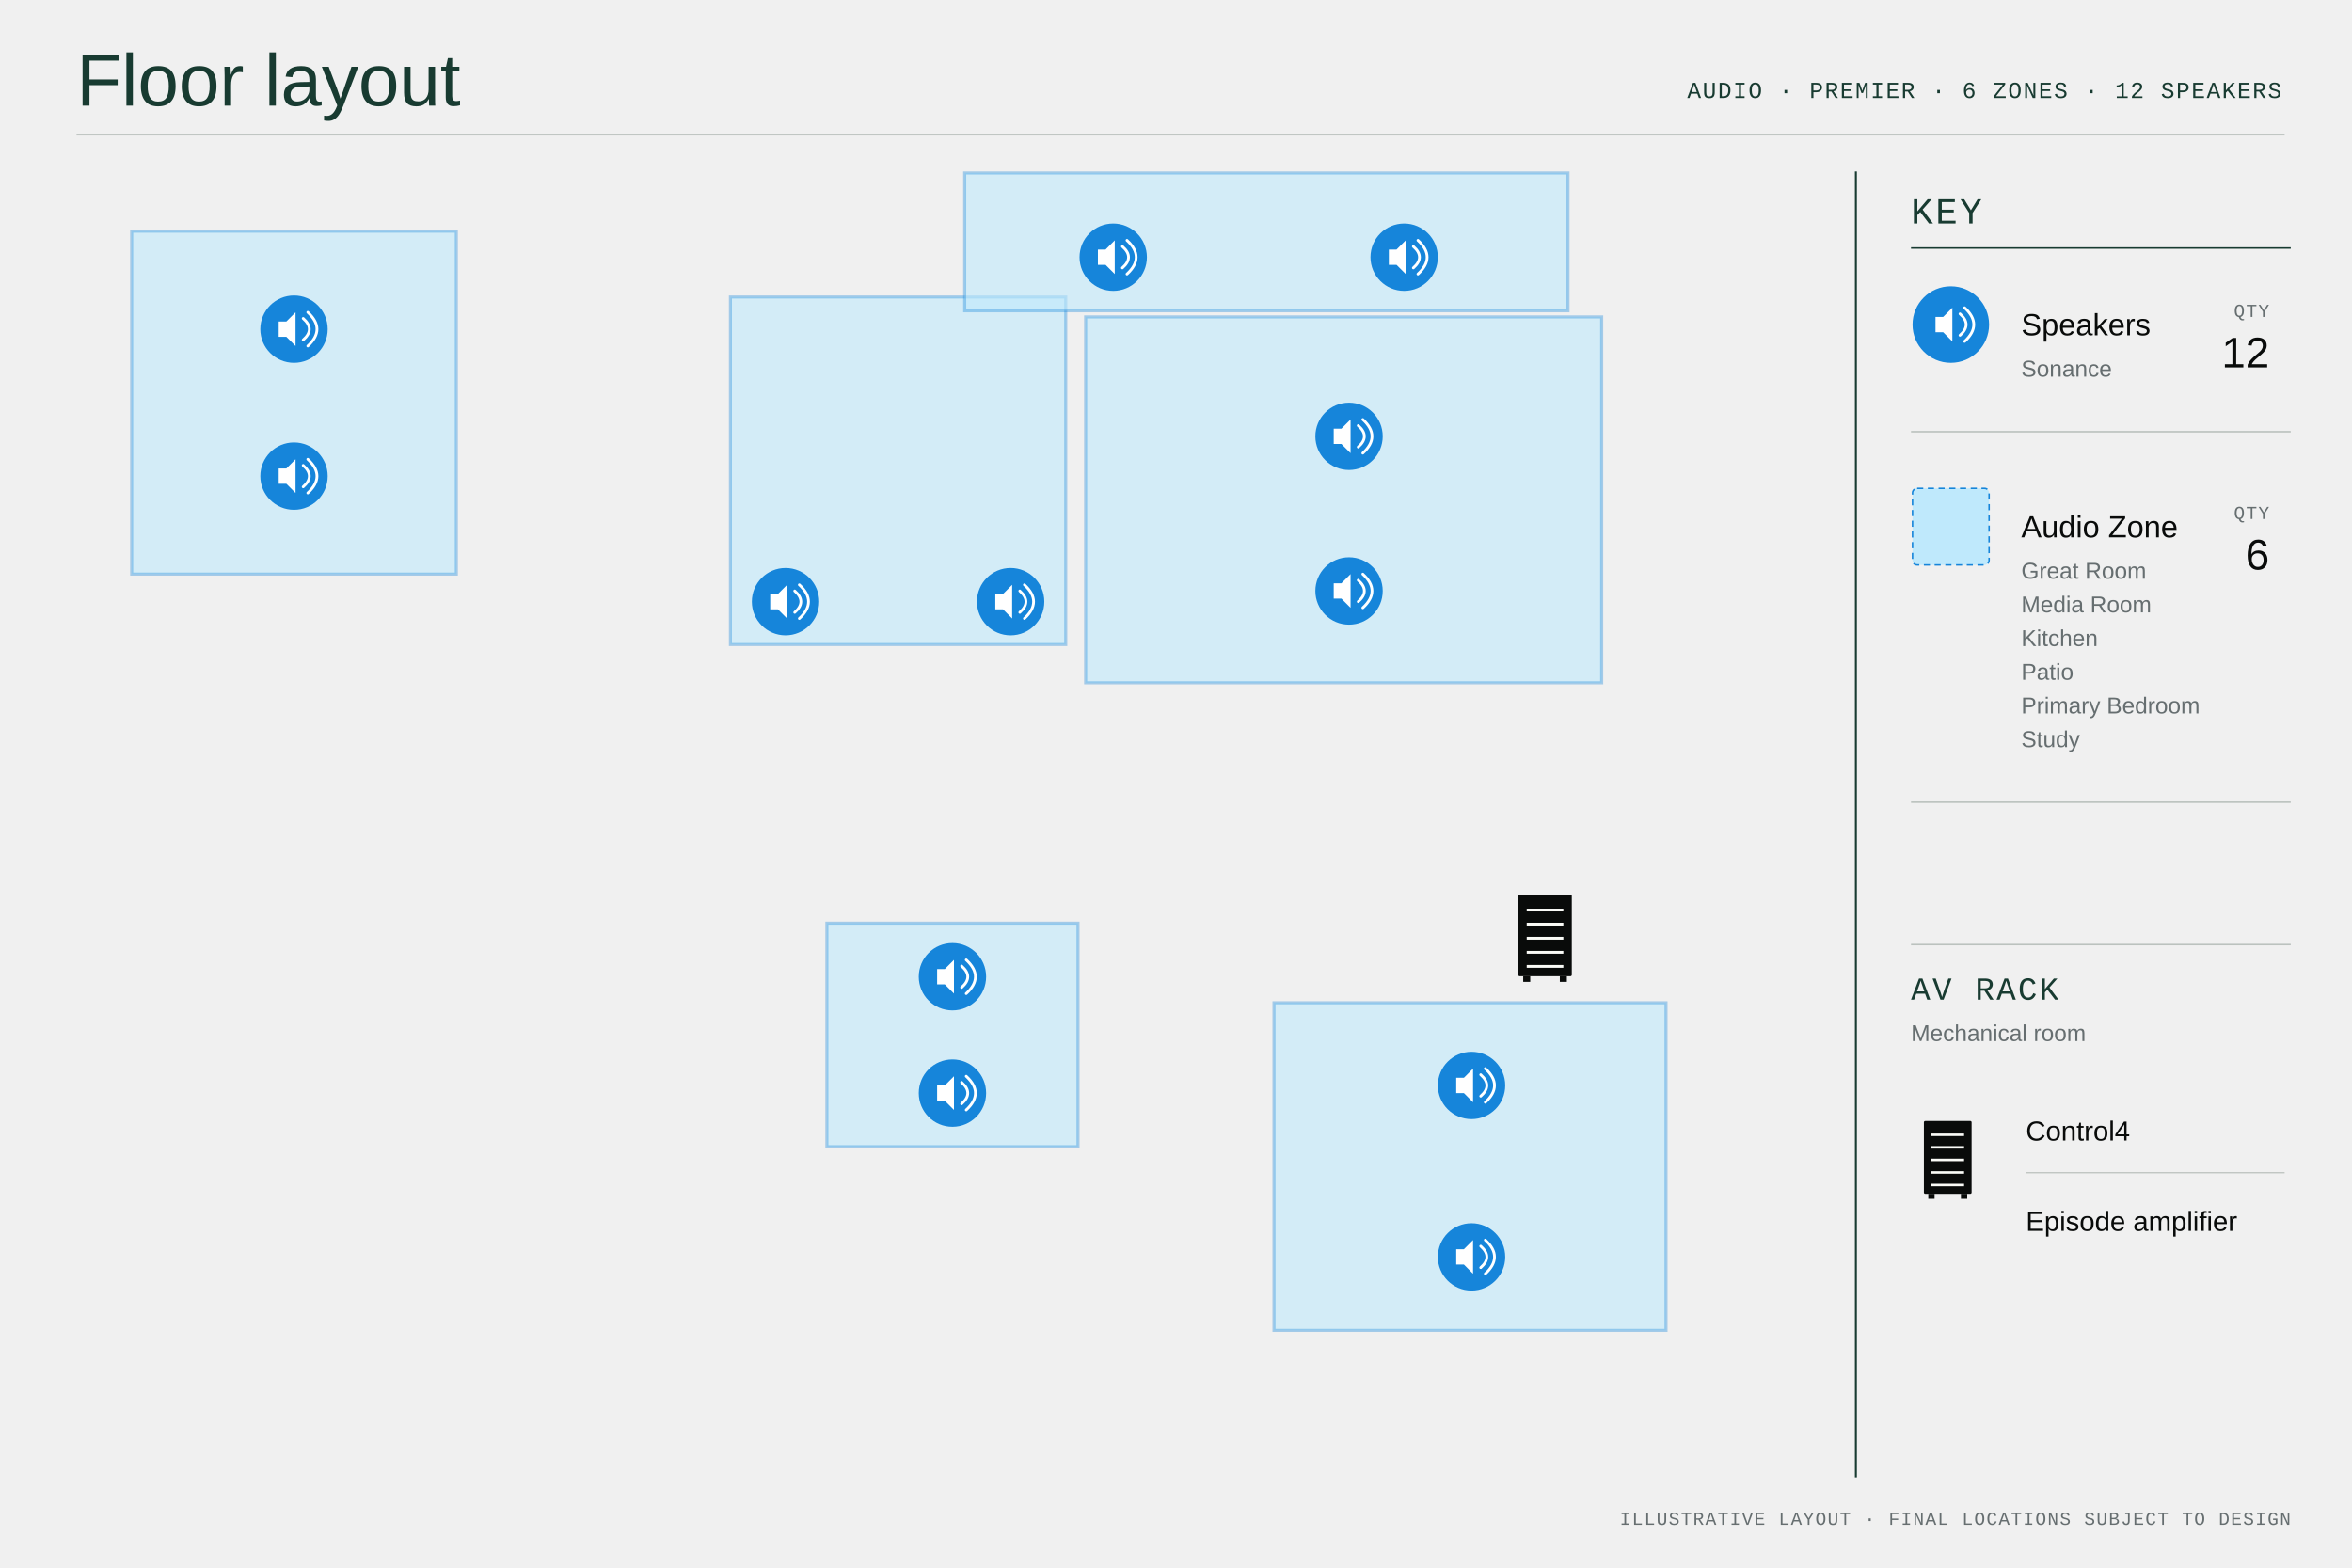
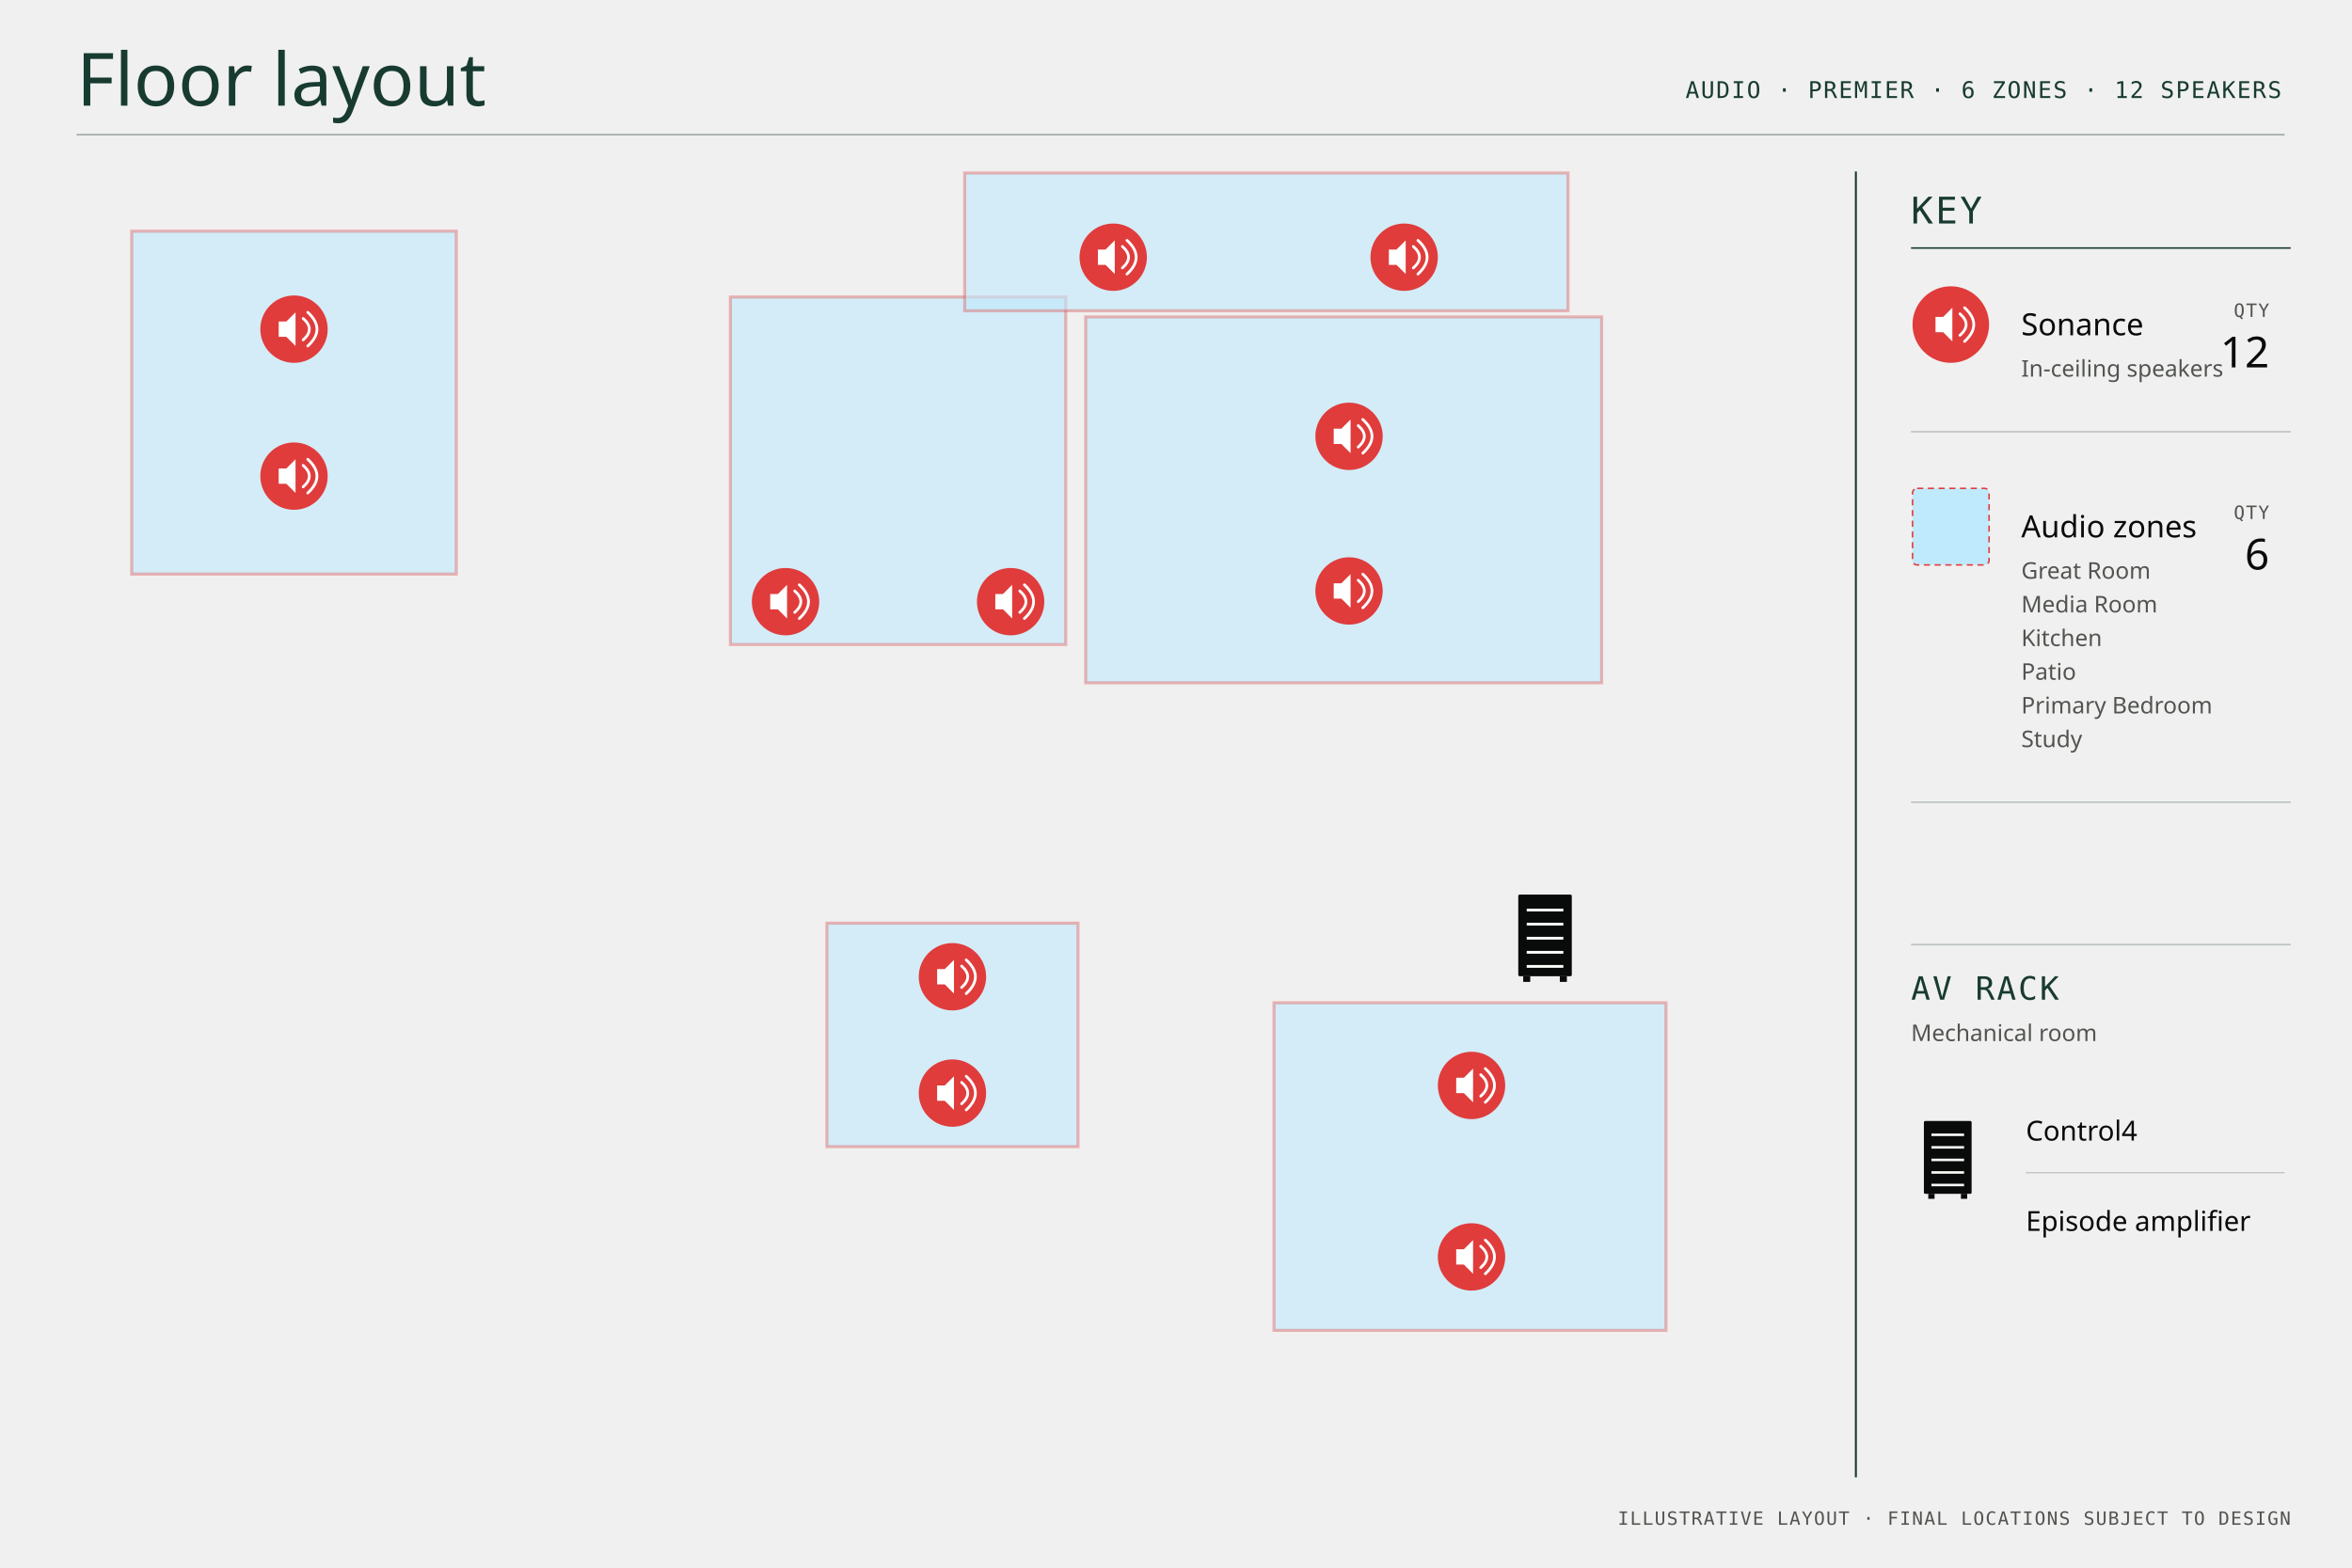
<svg xmlns="http://www.w3.org/2000/svg" viewBox="0 0 1536 1024" width="1536" height="1024" role="img" aria-label="Audio Premier floor layout and equipment key">
-   <text x="50" y="69" fill="#183B31" font-family="Arial,Helvetica,sans-serif" font-size="48">Floor layout</text>
-   <text x="1490" y="64" fill="#183B31" font-family="IBM Plex Mono,Courier New,monospace" font-size="15" letter-spacing=".065em" text-anchor="end">AUDIO · PREMIER · 6 ZONES · 12 SPEAKERS</text>
+   <text x="50" y="69" fill="#183B31" font-family="Schibsted Grotesk,sans-serif" font-size="48">Floor layout</text>
+   <text x="1490" y="64" fill="#183B31" font-family="IBM Plex Mono,monospace" font-size="15" letter-spacing=".065em" text-anchor="end">AUDIO · PREMIER · 6 ZONES · 12 SPEAKERS</text>
  <line x1="50" y1="88" x2="1492" y2="88" stroke="#9DA7A3" stroke-width="1" />
-   <rect x="709" y="207" width="337" height="239" fill="#BFE9FC" fill-opacity=".60" stroke="#1685DA" stroke-opacity=".35" stroke-width="2" />
+   <rect x="709" y="207" width="337" height="239" fill="#BFE9FC" fill-opacity=".60" stroke="#E03C3C" stroke-opacity=".35" stroke-width="2" />
  <g transform="translate(881,285)">
-     <circle r="22" fill="#1685DA" />
+     <circle r="22" fill="#E03C3C" />
    <path d="M-10 -5h5l6 -6v22l-6 -6h-5z" fill="white" />
    <path d="M6 -7q8 7 0 14M9 -11q12 11 0 22" fill="none" stroke="white" stroke-width="1.8" stroke-linecap="round" />
  </g>
  <g transform="translate(881,386)">
-     <circle r="22" fill="#1685DA" />
+     <circle r="22" fill="#E03C3C" />
    <path d="M-10 -5h5l6 -6v22l-6 -6h-5z" fill="white" />
    <path d="M6 -7q8 7 0 14M9 -11q12 11 0 22" fill="none" stroke="white" stroke-width="1.8" stroke-linecap="round" />
  </g>
-   <rect x="832" y="655" width="256" height="214" fill="#BFE9FC" fill-opacity=".60" stroke="#1685DA" stroke-opacity=".35" stroke-width="2" />
+   <rect x="832" y="655" width="256" height="214" fill="#BFE9FC" fill-opacity=".60" stroke="#E03C3C" stroke-opacity=".35" stroke-width="2" />
  <g transform="translate(961,709)">
-     <circle r="22" fill="#1685DA" />
+     <circle r="22" fill="#E03C3C" />
    <path d="M-10 -5h5l6 -6v22l-6 -6h-5z" fill="white" />
    <path d="M6 -7q8 7 0 14M9 -11q12 11 0 22" fill="none" stroke="white" stroke-width="1.8" stroke-linecap="round" />
  </g>
  <g transform="translate(961,821)">
-     <circle r="22" fill="#1685DA" />
+     <circle r="22" fill="#E03C3C" />
    <path d="M-10 -5h5l6 -6v22l-6 -6h-5z" fill="white" />
    <path d="M6 -7q8 7 0 14M9 -11q12 11 0 22" fill="none" stroke="white" stroke-width="1.8" stroke-linecap="round" />
  </g>
-   <rect x="477" y="194" width="219" height="227" fill="#BFE9FC" fill-opacity=".60" stroke="#1685DA" stroke-opacity=".35" stroke-width="2" />
+   <rect x="477" y="194" width="219" height="227" fill="#BFE9FC" fill-opacity=".60" stroke="#E03C3C" stroke-opacity=".35" stroke-width="2" />
  <g transform="translate(513,393)">
-     <circle r="22" fill="#1685DA" />
+     <circle r="22" fill="#E03C3C" />
    <path d="M-10 -5h5l6 -6v22l-6 -6h-5z" fill="white" />
    <path d="M6 -7q8 7 0 14M9 -11q12 11 0 22" fill="none" stroke="white" stroke-width="1.8" stroke-linecap="round" />
  </g>
  <g transform="translate(660,393)">
-     <circle r="22" fill="#1685DA" />
+     <circle r="22" fill="#E03C3C" />
    <path d="M-10 -5h5l6 -6v22l-6 -6h-5z" fill="white" />
    <path d="M6 -7q8 7 0 14M9 -11q12 11 0 22" fill="none" stroke="white" stroke-width="1.8" stroke-linecap="round" />
  </g>
-   <rect x="630" y="113" width="394" height="90" fill="#BFE9FC" fill-opacity=".60" stroke="#1685DA" stroke-opacity=".35" stroke-width="2" />
+   <rect x="630" y="113" width="394" height="90" fill="#BFE9FC" fill-opacity=".60" stroke="#E03C3C" stroke-opacity=".35" stroke-width="2" />
  <g transform="translate(727,168)">
-     <circle r="22" fill="#1685DA" />
+     <circle r="22" fill="#E03C3C" />
    <path d="M-10 -5h5l6 -6v22l-6 -6h-5z" fill="white" />
    <path d="M6 -7q8 7 0 14M9 -11q12 11 0 22" fill="none" stroke="white" stroke-width="1.8" stroke-linecap="round" />
  </g>
  <g transform="translate(917,168)">
-     <circle r="22" fill="#1685DA" />
+     <circle r="22" fill="#E03C3C" />
    <path d="M-10 -5h5l6 -6v22l-6 -6h-5z" fill="white" />
    <path d="M6 -7q8 7 0 14M9 -11q12 11 0 22" fill="none" stroke="white" stroke-width="1.8" stroke-linecap="round" />
  </g>
-   <rect x="86" y="151" width="212" height="224" fill="#BFE9FC" fill-opacity=".60" stroke="#1685DA" stroke-opacity=".35" stroke-width="2" />
+   <rect x="86" y="151" width="212" height="224" fill="#BFE9FC" fill-opacity=".60" stroke="#E03C3C" stroke-opacity=".35" stroke-width="2" />
  <g transform="translate(192,215)">
-     <circle r="22" fill="#1685DA" />
+     <circle r="22" fill="#E03C3C" />
    <path d="M-10 -5h5l6 -6v22l-6 -6h-5z" fill="white" />
    <path d="M6 -7q8 7 0 14M9 -11q12 11 0 22" fill="none" stroke="white" stroke-width="1.8" stroke-linecap="round" />
  </g>
  <g transform="translate(192,311)">
-     <circle r="22" fill="#1685DA" />
+     <circle r="22" fill="#E03C3C" />
    <path d="M-10 -5h5l6 -6v22l-6 -6h-5z" fill="white" />
    <path d="M6 -7q8 7 0 14M9 -11q12 11 0 22" fill="none" stroke="white" stroke-width="1.8" stroke-linecap="round" />
  </g>
-   <rect x="540" y="603" width="164" height="146" fill="#BFE9FC" fill-opacity=".60" stroke="#1685DA" stroke-opacity=".35" stroke-width="2" />
+   <rect x="540" y="603" width="164" height="146" fill="#BFE9FC" fill-opacity=".60" stroke="#E03C3C" stroke-opacity=".35" stroke-width="2" />
  <g transform="translate(622,638)">
-     <circle r="22" fill="#1685DA" />
+     <circle r="22" fill="#E03C3C" />
    <path d="M-10 -5h5l6 -6v22l-6 -6h-5z" fill="white" />
    <path d="M6 -7q8 7 0 14M9 -11q12 11 0 22" fill="none" stroke="white" stroke-width="1.8" stroke-linecap="round" />
  </g>
  <g transform="translate(622,714)">
-     <circle r="22" fill="#1685DA" />
+     <circle r="22" fill="#E03C3C" />
    <path d="M-10 -5h5l6 -6v22l-6 -6h-5z" fill="white" />
    <path d="M6 -7q8 7 0 14M9 -11q12 11 0 22" fill="none" stroke="white" stroke-width="1.8" stroke-linecap="round" />
  </g>
  <g transform="translate(1009,611) scale(0.92)">
    <rect x="-19" y="-29" width="38" height="58" rx="1" fill="#090B0A" />
    <path d="M-13 -18h26M-13 -8h26M-13 2h26M-13 12h26M-13 22h26" stroke="#FAFBF7" stroke-width="2" />
    <path d="M-13 29v4m26 -4v4" stroke="#090B0A" stroke-width="5" />
  </g>
  <line x1="1212" y1="112" x2="1212" y2="965" stroke="#183B31" stroke-width="1.3" />
-   <text x="1248" y="146" fill="#183B31" font-family="IBM Plex Mono,Courier New,monospace" font-size="24" letter-spacing=".065em">KEY</text>
+   <text x="1248" y="146" fill="#183B31" font-family="IBM Plex Mono,monospace" font-size="24" letter-spacing=".065em">KEY</text>
  <line x1="1248" y1="162" x2="1496" y2="162" stroke="#183B31" stroke-width="1" />
  <g>
    <g transform="translate(1274,212)">
-       <circle r="25" fill="#1685DA" />
+       <circle r="25" fill="#E03C3C" />
      <path d="M-10 -5h5l6 -6v22l-6 -6h-5z" fill="white" />
      <path d="M6 -7q8 7 0 14M9 -11q12 11 0 22" fill="none" stroke="white" stroke-width="1.8" stroke-linecap="round" />
    </g>
-     <text x="1320" y="219" fill="#090B0A" font-family="Arial,Helvetica,sans-serif" font-size="20">Speakers</text>
-     <text x="1320" y="246" fill="#666E70" font-family="Arial,Helvetica,sans-serif" font-size="15">Sonance</text>
-     <text x="1482" y="207" fill="#666E70" font-family="IBM Plex Mono,Courier New,monospace" font-size="12" letter-spacing=".065em" text-anchor="end">QTY</text>
-     <text x="1482" y="240" fill="#090B0A" font-family="Arial,Helvetica,sans-serif" font-size="28" text-anchor="end">12</text>
+     <text x="1320" y="219" fill="#090B0A" font-family="Instrument Sans,sans-serif" font-size="20">Sonance</text>
+     <text x="1320" y="246" fill="#51544F" font-family="Instrument Sans,sans-serif" font-size="15">In-ceiling speakers</text>
+     <text x="1482" y="207" fill="#51544F" font-family="IBM Plex Mono,monospace" font-size="12" letter-spacing=".065em" text-anchor="end">QTY</text>
+     <text x="1482" y="240" fill="#090B0A" font-family="Instrument Sans,sans-serif" font-size="28" text-anchor="end">12</text>
    <line x1="1248" y1="282" x2="1496" y2="282" stroke="#BBC2BE" stroke-width="1" />
  </g>
  <g>
-     <rect x="1249" y="319" width="50" height="50" rx="3" fill="#BFE9FC" stroke="#1685DA" stroke-dasharray="4 3" />
-     <text x="1320" y="351" fill="#090B0A" font-family="Arial,Helvetica,sans-serif" font-size="20">Audio Zone</text>
-     <text x="1320" y="378" fill="#666E70" font-family="Arial,Helvetica,sans-serif" font-size="15">Great Room<tspan x="1320" dy="22">Media Room</tspan>
+     <rect x="1249" y="319" width="50" height="50" rx="3" fill="#BFE9FC" stroke="#E03C3C" stroke-dasharray="4 3" />
+     <text x="1320" y="351" fill="#090B0A" font-family="Instrument Sans,sans-serif" font-size="20">Audio zones</text>
+     <text x="1320" y="378" fill="#51544F" font-family="Instrument Sans,sans-serif" font-size="15">Great Room<tspan x="1320" dy="22">Media Room</tspan>
      <tspan x="1320" dy="22">Kitchen</tspan>
      <tspan x="1320" dy="22">Patio</tspan>
      <tspan x="1320" dy="22">Primary Bedroom</tspan>
      <tspan x="1320" dy="22">Study</tspan>
    </text>
-     <text x="1482" y="339" fill="#666E70" font-family="IBM Plex Mono,Courier New,monospace" font-size="12" letter-spacing=".065em" text-anchor="end">QTY</text>
-     <text x="1482" y="372" fill="#090B0A" font-family="Arial,Helvetica,sans-serif" font-size="28" text-anchor="end">6</text>
+     <text x="1482" y="339" fill="#51544F" font-family="IBM Plex Mono,monospace" font-size="12" letter-spacing=".065em" text-anchor="end">QTY</text>
+     <text x="1482" y="372" fill="#090B0A" font-family="Instrument Sans,sans-serif" font-size="28" text-anchor="end">6</text>
    <line x1="1248" y1="524" x2="1496" y2="524" stroke="#BBC2BE" stroke-width="1" />
  </g>
  <line x1="1248" y1="617" x2="1496" y2="617" stroke="#BBC2BE" stroke-width="1" />
-   <text x="1248" y="653" fill="#183B31" font-family="IBM Plex Mono,Courier New,monospace" font-size="21" letter-spacing=".065em">AV RACK</text>
-   <text x="1248" y="680" fill="#666E70" font-family="Arial,Helvetica,sans-serif" font-size="15">Mechanical room</text>
+   <text x="1248" y="653" fill="#183B31" font-family="IBM Plex Mono,monospace" font-size="21" letter-spacing=".065em">AV RACK</text>
+   <text x="1248" y="680" fill="#51544F" font-family="Instrument Sans,sans-serif" font-size="15">Mechanical room</text>
  <g transform="translate(1272,756) scale(0.82)">
    <rect x="-19" y="-29" width="38" height="58" rx="1" fill="#090B0A" />
    <path d="M-13 -18h26M-13 -8h26M-13 2h26M-13 12h26M-13 22h26" stroke="#FAFBF7" stroke-width="2" />
    <path d="M-13 29v4m26 -4v4" stroke="#090B0A" stroke-width="5" />
  </g>
-   <text x="1323" y="745" fill="#090B0A" font-family="Arial,Helvetica,sans-serif" font-size="18">Control4</text>
+   <text x="1323" y="745" fill="#090B0A" font-family="Instrument Sans,sans-serif" font-size="18">Control4</text>
  <line x1="1323" y1="766" x2="1492" y2="766" stroke="#BCC2BE" stroke-width=".8" />
-   <text x="1323" y="804" fill="#090B0A" font-family="Arial,Helvetica,sans-serif" font-size="18">Episode amplifier</text>
-   <text x="1496" y="996" fill="#666E70" font-family="IBM Plex Mono,Courier New,monospace" font-size="12" letter-spacing=".065em" text-anchor="end">ILLUSTRATIVE LAYOUT · FINAL LOCATIONS SUBJECT TO DESIGN</text>
+   <text x="1323" y="804" fill="#090B0A" font-family="Instrument Sans,sans-serif" font-size="18">Episode amplifier</text>
+   <text x="1496" y="996" fill="#51544F" font-family="IBM Plex Mono,monospace" font-size="12" letter-spacing=".065em" text-anchor="end">ILLUSTRATIVE LAYOUT · FINAL LOCATIONS SUBJECT TO DESIGN</text>
</svg>
